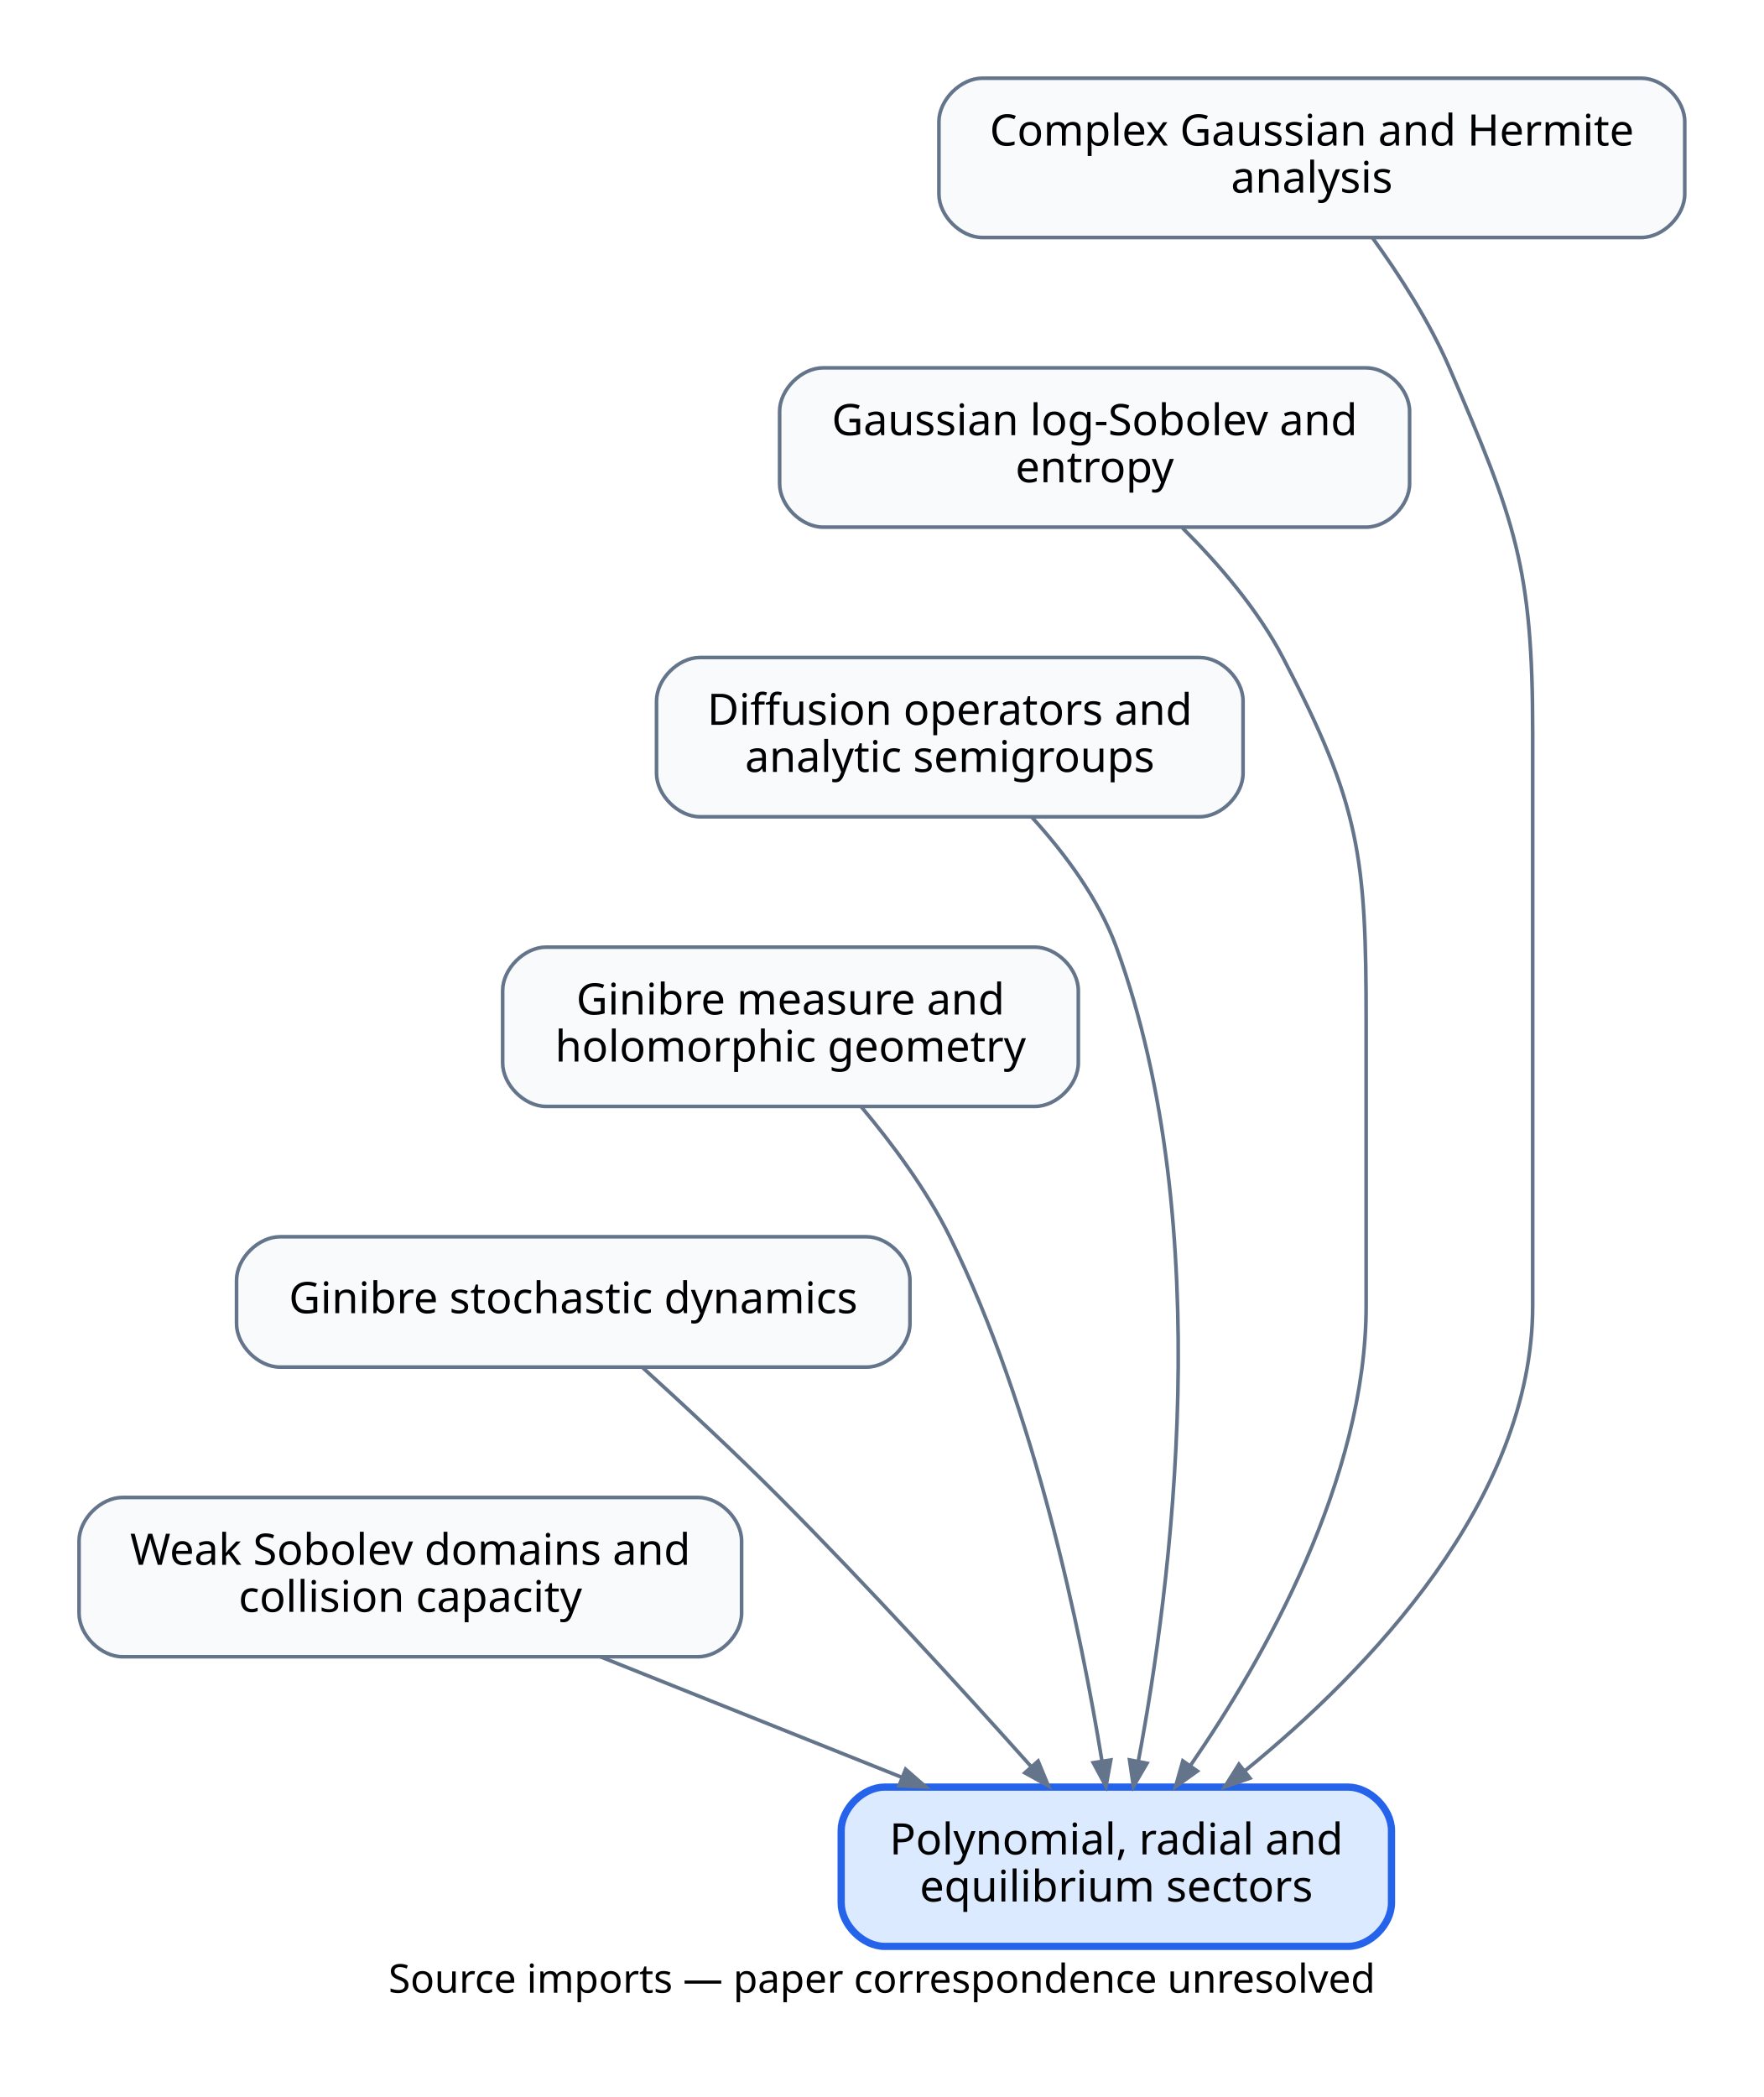
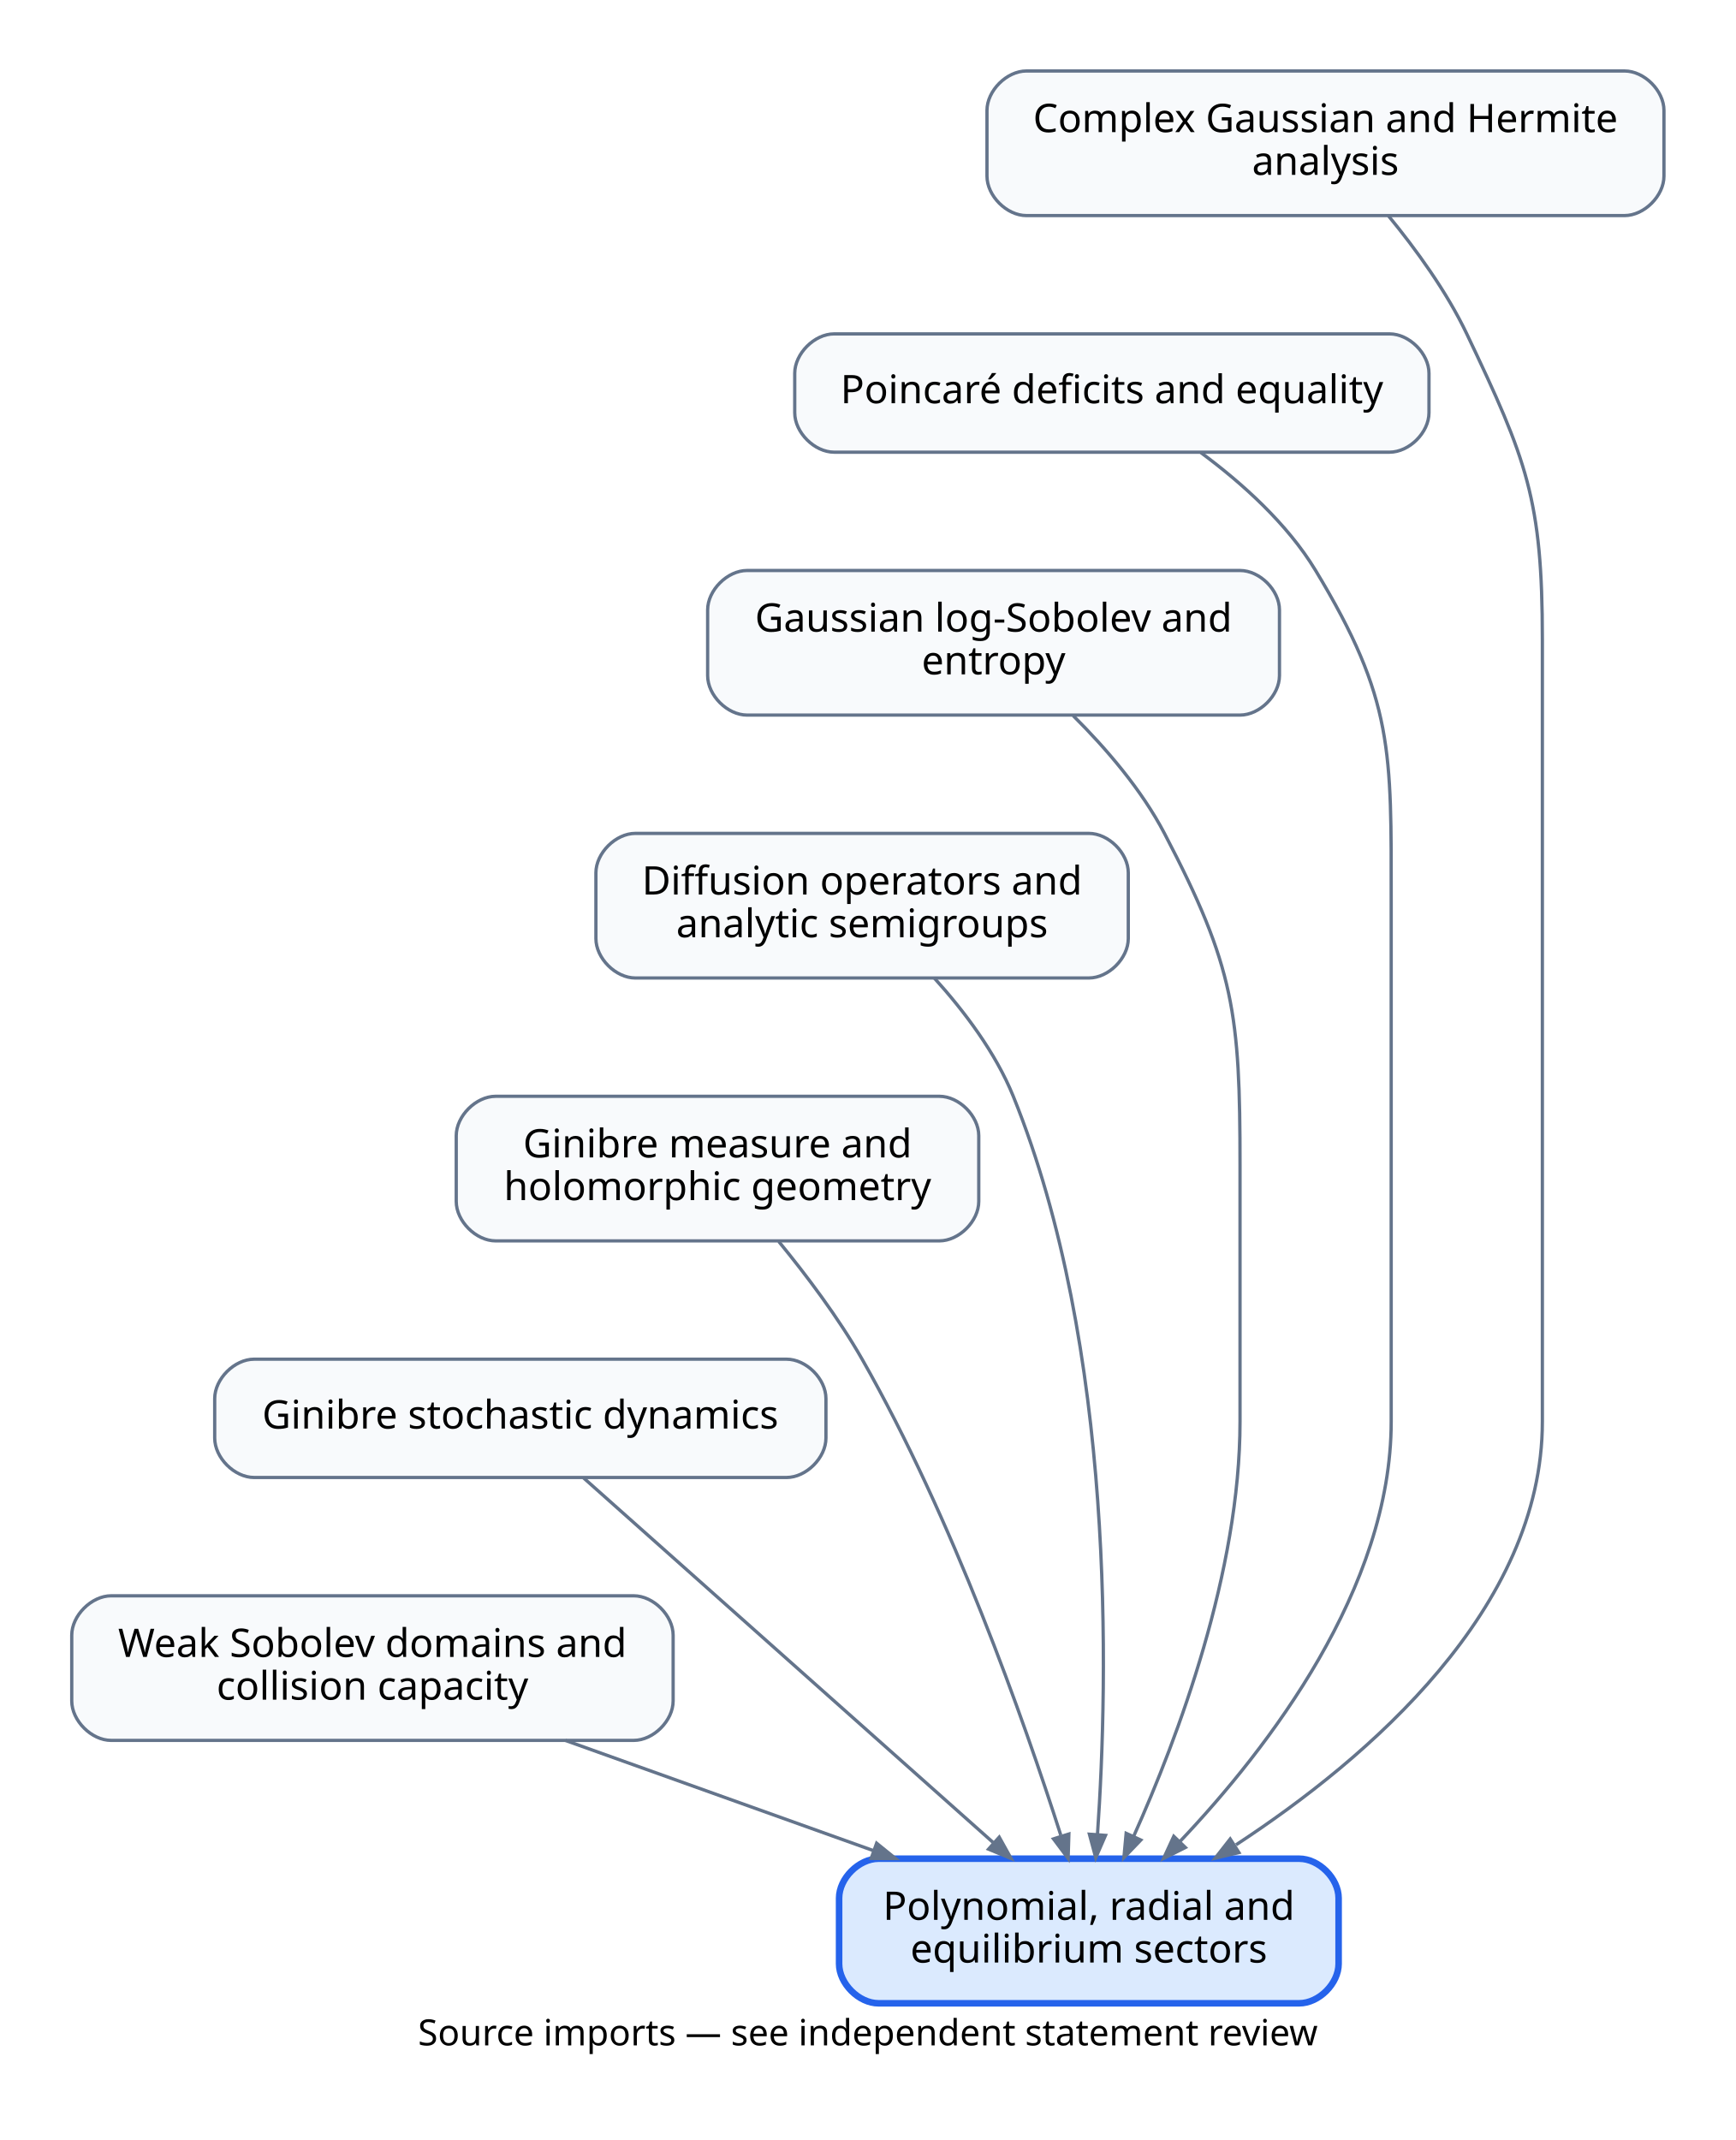
- <svg xmlns="http://www.w3.org/2000/svg" width="487pt" height="579pt" viewBox="0.00 0.00 486.70 579.20">
-   <g id="graph0" class="graph" transform="scale(1 1) rotate(0) translate(21.6 557.6)">
-     <text text-anchor="middle" x="221.75" y="-7.2" font-family="sans-serif" font-size="11.00">Source imports — paper correspondence unresolved</text>
+ <svg xmlns="http://www.w3.org/2000/svg" width="528pt" height="651pt" viewBox="0.00 0.00 527.70 651.20">
+   <g id="graph0" class="graph" transform="scale(1 1) rotate(0) translate(21.6 629.6)">
+     <text text-anchor="middle" x="242.25" y="-7.2" font-family="sans-serif" font-size="11.00">Source imports — see independent statement review</text>
    <g id="node1" class="node">
-       <path fill="#f8fafc" stroke="#64748b" d="M431.5,-536C431.5,-536 249.5,-536 249.5,-536 243.5,-536 237.5,-530 237.5,-524 237.5,-524 237.5,-504 237.5,-504 237.5,-498 243.5,-492 249.5,-492 249.5,-492 431.5,-492 431.5,-492 437.5,-492 443.5,-498 443.5,-504 443.5,-504 443.5,-524 443.5,-524 443.5,-530 437.5,-536 431.5,-536" />
-       <text text-anchor="middle" x="340.5" y="-517.4" font-family="sans-serif" font-size="12.00">Complex Gaussian and Hermite</text>
-       <text text-anchor="middle" x="340.5" y="-504.4" font-family="sans-serif" font-size="12.00">analysis</text>
+       <path fill="#f8fafc" stroke="#64748b" d="M472.5,-608C472.5,-608 290.5,-608 290.5,-608 284.5,-608 278.5,-602 278.5,-596 278.5,-596 278.5,-576 278.5,-576 278.5,-570 284.5,-564 290.5,-564 290.5,-564 472.5,-564 472.5,-564 478.5,-564 484.5,-570 484.5,-576 484.5,-576 484.5,-596 484.5,-596 484.5,-602 478.5,-608 472.5,-608" />
+       <text text-anchor="middle" x="381.5" y="-589.4" font-family="sans-serif" font-size="12.00">Complex Gaussian and Hermite</text>
+       <text text-anchor="middle" x="381.5" y="-576.4" font-family="sans-serif" font-size="12.00">analysis</text>
    </g>
    <g id="node2" class="node">
+       <path fill="#f8fafc" stroke="#64748b" d="M401,-528C401,-528 232,-528 232,-528 226,-528 220,-522 220,-516 220,-516 220,-504 220,-504 220,-498 226,-492 232,-492 232,-492 401,-492 401,-492 407,-492 413,-498 413,-504 413,-504 413,-516 413,-516 413,-522 407,-528 401,-528" />
+       <text text-anchor="middle" x="316.5" y="-506.9" font-family="sans-serif" font-size="12.00">Poincaré deficits and equality</text>
+     </g>
+     <g id="node8" class="node">
+       <path fill="#dbeafe" stroke="#2563eb" stroke-width="2" d="M373.5,-64C373.5,-64 245.5,-64 245.5,-64 239.5,-64 233.5,-58 233.5,-52 233.5,-52 233.5,-32 233.5,-32 233.5,-26 239.5,-20 245.5,-20 245.5,-20 373.5,-20 373.5,-20 379.5,-20 385.5,-26 385.5,-32 385.5,-32 385.5,-52 385.5,-52 385.5,-58 379.5,-64 373.5,-64" />
+       <text text-anchor="middle" x="309.5" y="-45.4" font-family="sans-serif" font-size="12.00">Polynomial, radial and</text>
+       <text text-anchor="middle" x="309.5" y="-32.4" font-family="sans-serif" font-size="12.00">equilibrium sectors</text>
+     </g>
+     <g id="edge1" class="edge">
+       <path fill="none" stroke="#64748b" d="M400.69,-563.89C409.07,-553.68 418.37,-540.87 424.5,-528 442.8,-489.56 447.5,-477.58 447.5,-435 447.5,-435 447.5,-435 447.5,-197 447.5,-140.09 394.59,-94.61 354.29,-68.23" />
+       <polygon fill="#64748b" stroke="#64748b" points="355.16,-65.87 347.94,-64.16 352.51,-70 355.16,-65.87" />
+     </g>
+     <g id="node3" class="node">
      <path fill="#f8fafc" stroke="#64748b" d="M355.5,-456C355.5,-456 205.5,-456 205.5,-456 199.5,-456 193.5,-450 193.5,-444 193.5,-444 193.5,-424 193.5,-424 193.5,-418 199.5,-412 205.5,-412 205.5,-412 355.5,-412 355.5,-412 361.5,-412 367.5,-418 367.5,-424 367.5,-424 367.5,-444 367.5,-444 367.5,-450 361.5,-456 355.5,-456" />
      <text text-anchor="middle" x="280.5" y="-437.4" font-family="sans-serif" font-size="12.00">Gaussian log-Sobolev and</text>
      <text text-anchor="middle" x="280.5" y="-424.4" font-family="sans-serif" font-size="12.00">entropy</text>
    </g>
-     <g id="node7" class="node">
-       <path fill="#dbeafe" stroke="#2563eb" stroke-width="2" d="M350.5,-64C350.5,-64 222.5,-64 222.5,-64 216.5,-64 210.5,-58 210.5,-52 210.5,-52 210.5,-32 210.5,-32 210.5,-26 216.5,-20 222.5,-20 222.5,-20 350.5,-20 350.5,-20 356.5,-20 362.5,-26 362.5,-32 362.5,-32 362.5,-52 362.5,-52 362.5,-58 356.5,-64 350.5,-64" />
-       <text text-anchor="middle" x="286.5" y="-45.4" font-family="sans-serif" font-size="12.00">Polynomial, radial and</text>
-       <text text-anchor="middle" x="286.5" y="-32.4" font-family="sans-serif" font-size="12.00">equilibrium sectors</text>
+     <g id="edge2" class="edge">
+       <path fill="none" stroke="#64748b" d="M343.59,-491.87C356.01,-482.68 369.86,-470.3 378.5,-456 402.32,-416.6 401.5,-401.04 401.5,-355 401.5,-355 401.5,-355 401.5,-197 401.5,-146.28 364.26,-97.76 337.17,-69.18" />
+       <polygon fill="#64748b" stroke="#64748b" points="338.87,-67.41 332.24,-64.08 335.34,-70.81 338.87,-67.41" />
    </g>
-     <g id="edge1" class="edge">
-       <path fill="none" stroke="#64748b" d="M357.28,-491.88C364.74,-481.57 373.05,-468.67 378.5,-456 396.68,-413.7 401.5,-401.04 401.5,-355 401.5,-355 401.5,-355 401.5,-197 401.5,-143.22 355.92,-96.11 322.15,-68.6" />
-       <polygon fill="#64748b" stroke="#64748b" points="323.41,-66.47 316.41,-64.02 320.36,-70.3 323.41,-66.47" />
-     </g>
-     <g id="node3" class="node">
+     <g id="node4" class="node">
      <path fill="#f8fafc" stroke="#64748b" d="M309.5,-376C309.5,-376 171.5,-376 171.5,-376 165.5,-376 159.5,-370 159.5,-364 159.5,-364 159.5,-344 159.5,-344 159.5,-338 165.5,-332 171.5,-332 171.5,-332 309.5,-332 309.5,-332 315.5,-332 321.5,-338 321.5,-344 321.5,-344 321.5,-364 321.5,-364 321.5,-370 315.5,-376 309.5,-376" />
      <text text-anchor="middle" x="240.5" y="-357.4" font-family="sans-serif" font-size="12.00">Diffusion operators and</text>
      <text text-anchor="middle" x="240.5" y="-344.4" font-family="sans-serif" font-size="12.00">analytic semigroups</text>
    </g>
-     <g id="edge2" class="edge">
-       <path fill="none" stroke="#64748b" d="M304.75,-411.8C314.73,-401.87 325.55,-389.3 332.5,-376 353.83,-335.2 355.5,-321.04 355.5,-275 355.5,-275 355.5,-275 355.5,-197 355.5,-149.13 327.4,-99.64 307.06,-70.09" />
-       <polygon fill="#64748b" stroke="#64748b" points="308.88,-68.42 302.85,-64.1 304.87,-71.23 308.88,-68.42" />
+     <g id="edge3" class="edge">
+       <path fill="none" stroke="#64748b" d="M304.75,-411.8C314.73,-401.87 325.55,-389.3 332.5,-376 353.83,-335.2 355.5,-321.04 355.5,-275 355.5,-275 355.5,-275 355.5,-197 355.5,-151.34 336.71,-101.14 323.15,-70.85" />
+       <polygon fill="#64748b" stroke="#64748b" points="325.31,-69.68 320.17,-64.33 320.85,-71.72 325.31,-69.68" />
    </g>
-     <g id="node4" class="node">
+     <g id="node5" class="node">
      <path fill="#f8fafc" stroke="#64748b" d="M264,-296C264,-296 129,-296 129,-296 123,-296 117,-290 117,-284 117,-284 117,-264 117,-264 117,-258 123,-252 129,-252 129,-252 264,-252 264,-252 270,-252 276,-258 276,-264 276,-264 276,-284 276,-284 276,-290 270,-296 264,-296" />
      <text text-anchor="middle" x="196.5" y="-277.4" font-family="sans-serif" font-size="12.00">Ginibre measure and</text>
      <text text-anchor="middle" x="196.5" y="-264.4" font-family="sans-serif" font-size="12.00">holomorphic geometry</text>
    </g>
-     <g id="edge3" class="edge">
-       <path fill="none" stroke="#64748b" d="M263.16,-331.89C272.21,-321.96 281.62,-309.38 286.5,-296 314.67,-218.67 301.6,-119 292.57,-71.12" />
-       <polygon fill="#64748b" stroke="#64748b" points="294.96,-70.57 291.22,-64.17 290.15,-71.5 294.96,-70.57" />
+     <g id="edge4" class="edge">
+       <path fill="none" stroke="#64748b" d="M262.47,-331.98C271.51,-321.99 281.11,-309.32 286.5,-296 317.52,-219.4 315.45,-119.39 312.12,-71.28" />
+       <polygon fill="#64748b" stroke="#64748b" points="314.56,-71.09 311.6,-64.29 309.67,-71.45 314.56,-71.09" />
    </g>
-     <g id="node5" class="node">
+     <g id="node6" class="node">
      <path fill="#f8fafc" stroke="#64748b" d="M217.5,-216C217.5,-216 55.5,-216 55.5,-216 49.5,-216 43.5,-210 43.5,-204 43.5,-204 43.5,-192 43.5,-192 43.5,-186 49.5,-180 55.5,-180 55.5,-180 217.5,-180 217.5,-180 223.5,-180 229.5,-186 229.5,-192 229.5,-192 229.5,-204 229.5,-204 229.5,-210 223.5,-216 217.5,-216" />
      <text text-anchor="middle" x="136.5" y="-194.9" font-family="sans-serif" font-size="12.00">Ginibre stochastic dynamics</text>
    </g>
-     <g id="edge4" class="edge">
-       <path fill="none" stroke="#64748b" d="M216.05,-251.9C224.61,-241.7 234.14,-228.89 240.5,-216 264.14,-168.13 276.76,-106.61 282.51,-71.31" />
-       <polygon fill="#64748b" stroke="#64748b" points="284.97,-71.48 283.64,-64.19 280.13,-70.72 284.97,-71.48" />
+     <g id="edge5" class="edge">
+       <path fill="none" stroke="#64748b" d="M215.14,-251.81C223.61,-241.48 233.31,-228.6 240.5,-216 268.03,-167.75 289.68,-106.36 300.95,-71.19" />
+       <polygon fill="#64748b" stroke="#64748b" points="303.42,-71.51 303.19,-64.09 298.74,-70.03 303.42,-71.51" />
    </g>
-     <g id="node6" class="node">
+     <g id="node7" class="node">
      <path fill="#f8fafc" stroke="#64748b" d="M171,-144C171,-144 12,-144 12,-144 6,-144 0,-138 0,-132 0,-132 0,-112 0,-112 0,-106 6,-100 12,-100 12,-100 171,-100 171,-100 177,-100 183,-106 183,-112 183,-112 183,-132 183,-132 183,-138 177,-144 171,-144" />
      <text text-anchor="middle" x="91.5" y="-125.4" font-family="sans-serif" font-size="12.00">Weak Sobolev domains and</text>
      <text text-anchor="middle" x="91.5" y="-112.4" font-family="sans-serif" font-size="12.00">collision capacity</text>
    </g>
-     <g id="edge5" class="edge">
-       <path fill="none" stroke="#64748b" d="M155.59,-179.93C166.83,-169.72 181.2,-156.36 193.5,-144 217.89,-119.49 244.49,-90.34 262.97,-69.66" />
-       <polygon fill="#64748b" stroke="#64748b" points="264.9,-71.19 267.73,-64.34 261.24,-67.93 264.9,-71.19" />
+     <g id="edge6" class="edge">
+       <path fill="none" stroke="#64748b" d="M155.68,-179.93C185.9,-153.02 244.84,-100.56 280.34,-68.96" />
+       <polygon fill="#64748b" stroke="#64748b" points="282.23,-70.56 285.83,-64.07 278.97,-66.9 282.23,-70.56" />
    </g>
-     <g id="edge6" class="edge">
-       <path fill="none" stroke="#64748b" d="M144.01,-99.99C169.7,-89.72 200.72,-77.31 227.25,-66.7" />
-       <polygon fill="#64748b" stroke="#64748b" points="228.3,-68.92 233.89,-64.04 226.48,-64.37 228.3,-68.92" />
+     <g id="edge7" class="edge">
+       <path fill="none" stroke="#64748b" d="M150.21,-99.99C179.17,-89.63 214.19,-77.1 244.02,-66.43" />
+       <polygon fill="#64748b" stroke="#64748b" points="244.92,-68.71 250.69,-64.04 243.27,-64.09 244.92,-68.71" />
    </g>
  </g>
</svg>
